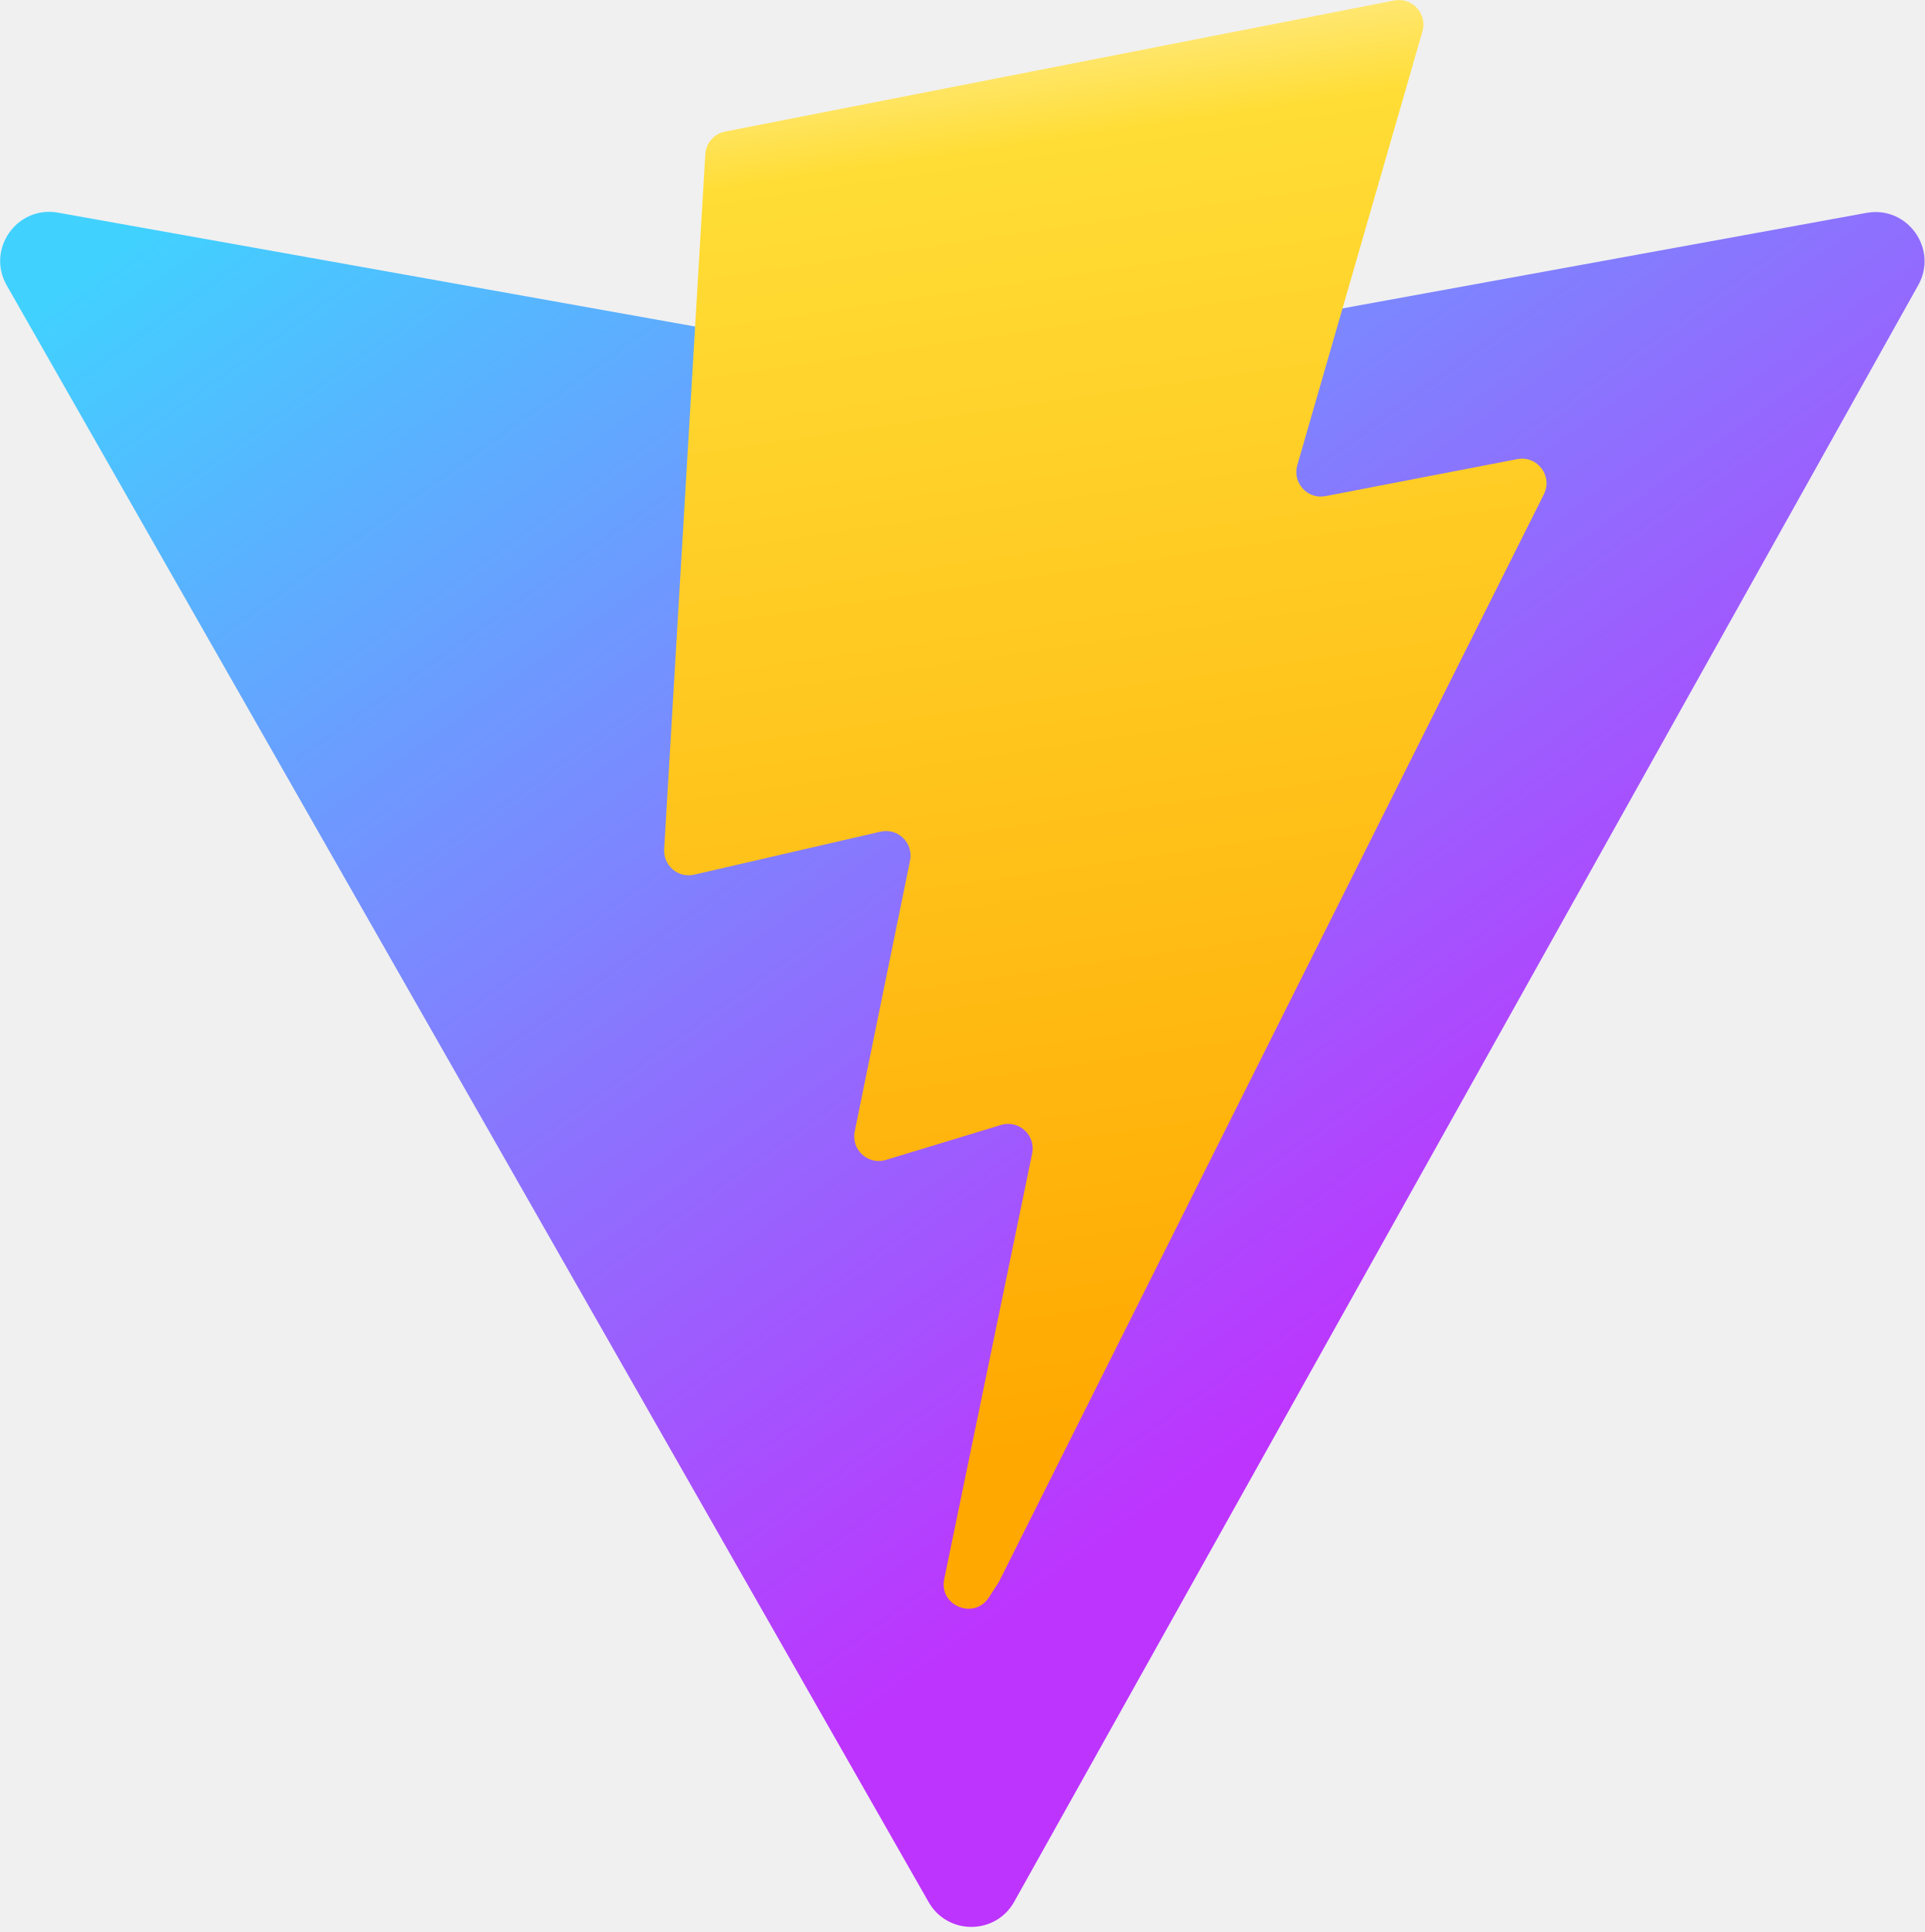
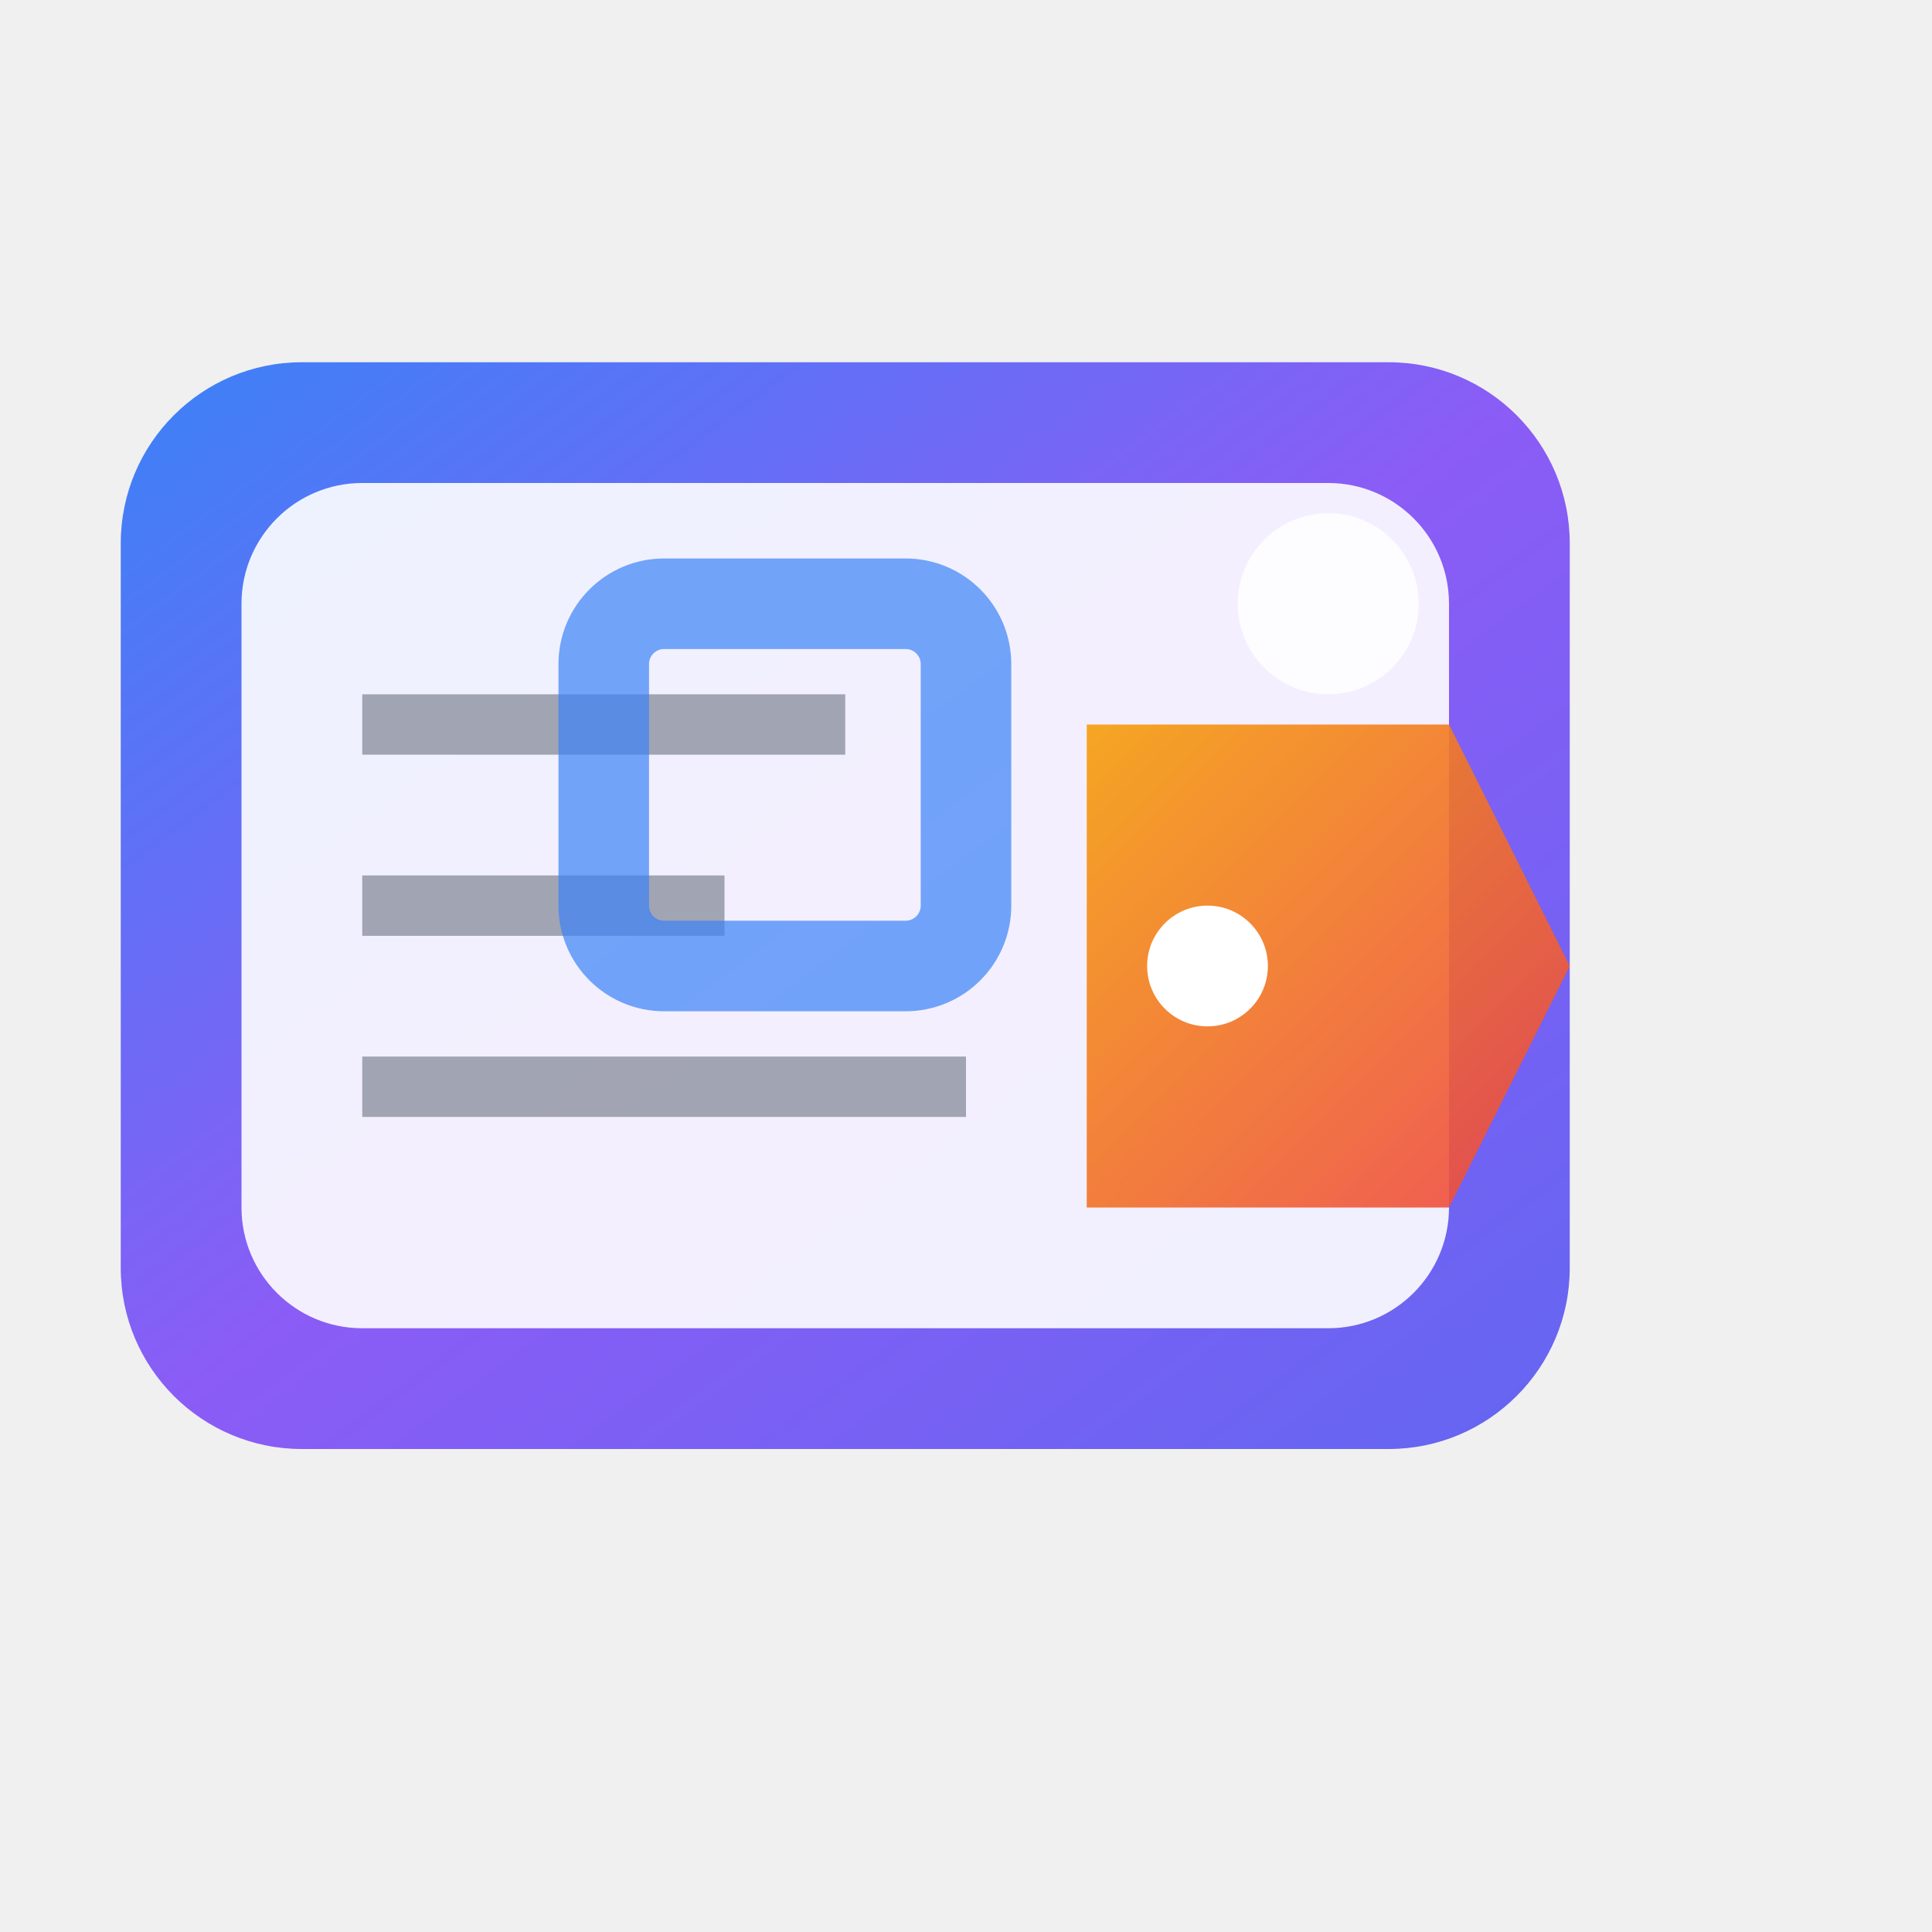
- <svg xmlns="http://www.w3.org/2000/svg" aria-hidden="true" role="img" class="iconify iconify--logos" width="31.88" height="32" preserveAspectRatio="xMidYMid meet" viewBox="0 0 256 257">
+ <svg xmlns="http://www.w3.org/2000/svg" width="32" height="32" viewBox="0 0 32 32">
  <defs>
-     <linearGradient id="IconifyId1813088fe1fbc01fb466" x1="-.828%" x2="57.636%" y1="7.652%" y2="78.411%">
-       <stop offset="0%" stop-color="#41D1FF" />
-       <stop offset="100%" stop-color="#BD34FE" />
+     <linearGradient id="photoGradient" x1="0%" y1="0%" x2="100%" y2="100%">
+       <stop offset="0%" stop-color="#3B82F6" />
+       <stop offset="50%" stop-color="#8B5CF6" />
+       <stop offset="100%" stop-color="#6366F1" />
    </linearGradient>
-     <linearGradient id="IconifyId1813088fe1fbc01fb467" x1="43.376%" x2="50.316%" y1="2.242%" y2="89.03%">
-       <stop offset="0%" stop-color="#FFEA83" />
-       <stop offset="8.333%" stop-color="#FFDD35" />
-       <stop offset="100%" stop-color="#FFA800" />
+     <linearGradient id="tagGradient" x1="0%" y1="0%" x2="100%" y2="100%">
+       <stop offset="0%" stop-color="#F59E0B" />
+       <stop offset="100%" stop-color="#EF4444" />
    </linearGradient>
  </defs>
-   <path fill="url(#IconifyId1813088fe1fbc01fb466)" d="M255.153 37.938L134.897 252.976c-2.483 4.44-8.862 4.466-11.382.048L.875 37.958c-2.746-4.814 1.371-10.646 6.827-9.67l120.385 21.517a6.537 6.537 0 0 0 2.322-.004l117.867-21.483c5.438-.991 9.574 4.796 6.877 9.62Z" />
-   <path fill="url(#IconifyId1813088fe1fbc01fb467)" d="M185.432.063L96.44 17.501a3.268 3.268 0 0 0-2.634 3.014l-5.474 92.456a3.268 3.268 0 0 0 3.997 3.378l24.777-5.718c2.318-.535 4.413 1.507 3.936 3.838l-7.361 36.047c-.495 2.426 1.782 4.5 4.151 3.78l15.304-4.649c2.372-.72 4.652 1.36 4.15 3.788l-11.698 56.621c-.732 3.542 3.979 5.473 5.943 2.437l1.313-2.028l72.516-144.72c1.215-2.423-.88-5.186-3.54-4.672l-25.505 4.922c-2.396.462-4.435-1.77-3.759-4.114l16.646-57.705c.677-2.35-1.37-4.583-3.769-4.113Z" />
+   <rect x="2" y="6" width="24" height="18" rx="3" ry="3" fill="url(#photoGradient)" stroke="none" />
+   <rect x="4" y="8" width="20" height="14" rx="2" ry="2" fill="white" opacity="0.9" />
+   <circle cx="22" cy="10" r="1.5" fill="white" opacity="0.8" />
+   <path d="M18 12 L24 12 L26 16 L24 20 L18 20 Z" fill="url(#tagGradient)" opacity="0.9" />
+   <circle cx="20" cy="16" r="1" fill="white" />
+   <line x1="6" y1="12" x2="14" y2="12" stroke="#6B7280" stroke-width="1" opacity="0.6" />
+   <line x1="6" y1="15" x2="12" y2="15" stroke="#6B7280" stroke-width="1" opacity="0.6" />
+   <line x1="6" y1="18" x2="16" y2="18" stroke="#6B7280" stroke-width="1" opacity="0.6" />
+   <rect x="10" y="10" width="6" height="6" rx="1" ry="1" fill="none" stroke="#3B82F6" stroke-width="1.5" opacity="0.7" />
</svg>
